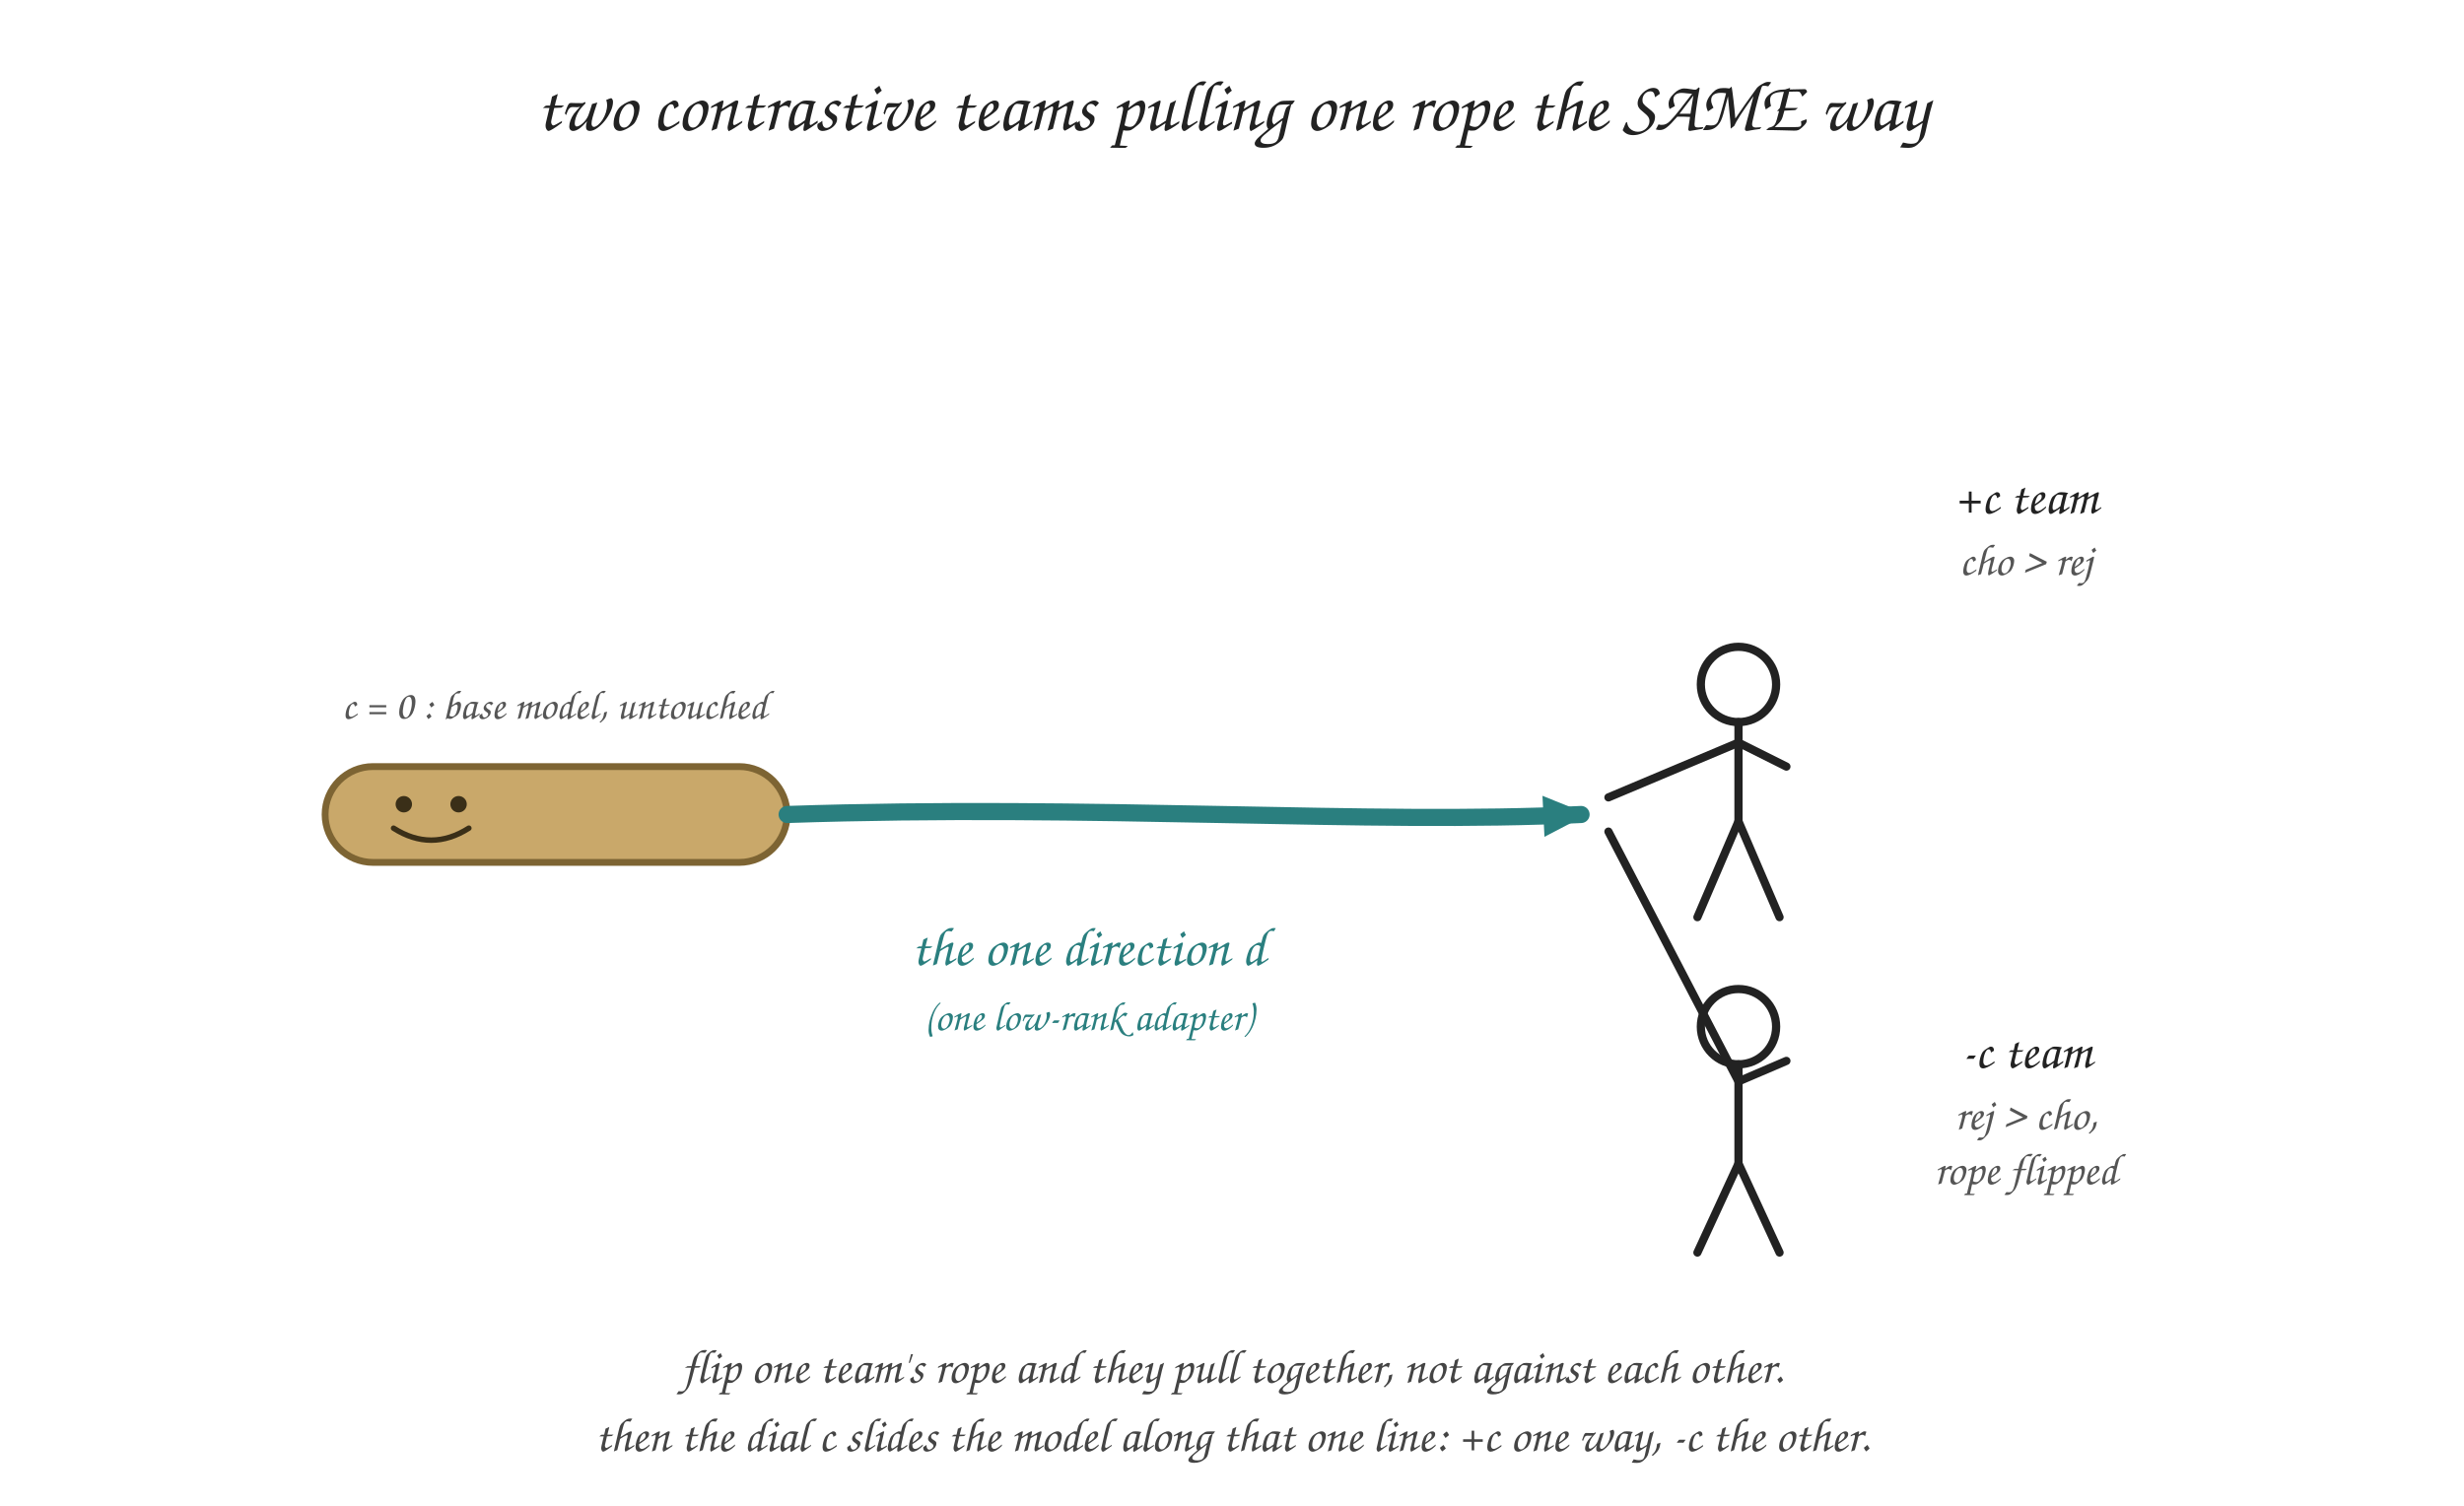
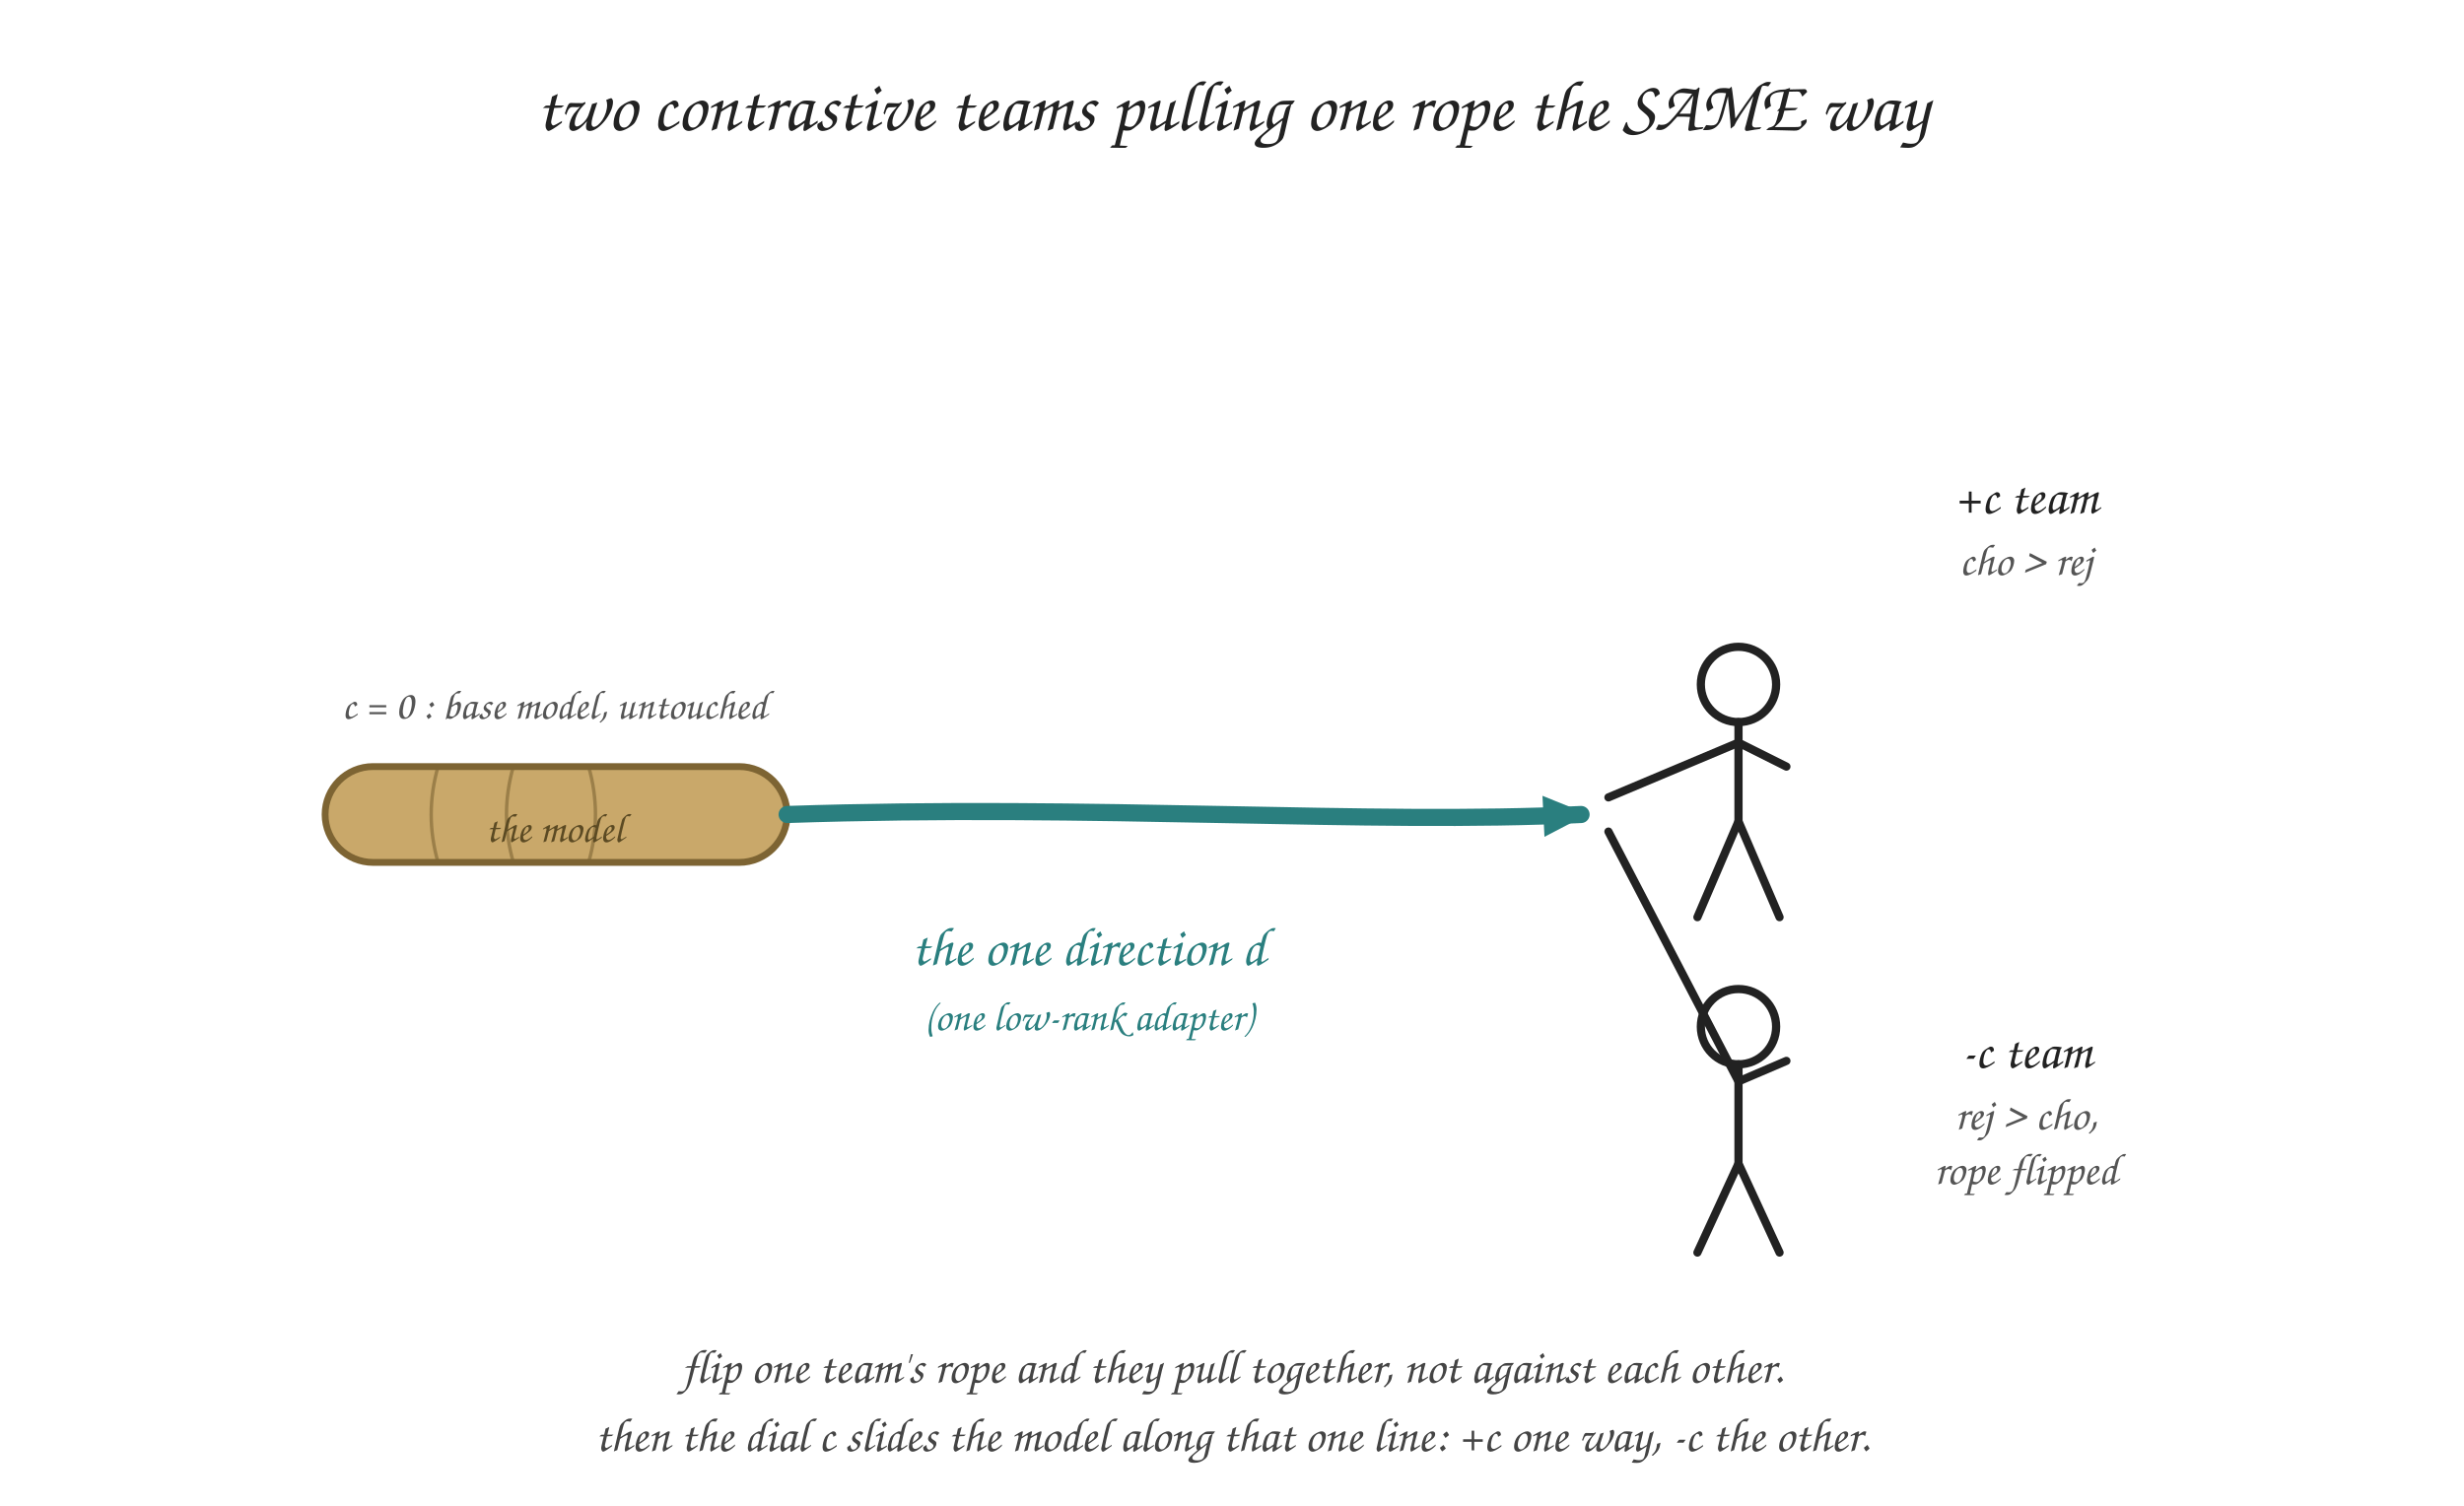
<svg xmlns="http://www.w3.org/2000/svg" viewBox="0 0 720 440" font-family="'Coming Soon','Comic Neue','Comic Sans MS',cursive">
  <defs>
    <marker id="head" markerUnits="userSpaceOnUse" markerWidth="16" markerHeight="14" refX="11" refY="6" orient="auto">
      <path d="M0,0 L13,6 L0,12 Z" fill="#2a7f7f" />
    </marker>
  </defs>
  <text x="360" y="38" text-anchor="middle" font-size="21" fill="#222">two contrastive teams pulling one rope the SAME way</text>
  <text x="162" y="210" text-anchor="middle" font-size="12" fill="#555">c = 0 : base model, untouched</text>
  <rect x="95" y="224" width="135" height="28" rx="14" fill="#c9a86a" stroke="#7d6433" stroke-width="2" />
-   <circle cx="118" cy="235" r="2.4" fill="#3a2f18" />
-   <circle cx="134" cy="235" r="2.4" fill="#3a2f18" />
-   <path d="M115,242 Q126,249 137,242" stroke="#3a2f18" stroke-width="1.6" fill="none" stroke-linecap="round" />
+   <path d="M128,224 Q124,238 128,252 M150,224 Q146,238 150,252 M172,224 Q176,238 172,252" stroke="#7d6433" stroke-width="1" fill="none" opacity="0.6" />
+   <text x="162" y="246" text-anchor="middle" font-size="12" fill="#5b4a23">the model</text>
  <path d="M230,238 C 320,235 400,241 462,238" stroke="#2a7f7f" stroke-width="5" fill="none" stroke-linecap="round" marker-end="url(#head)" />
  <text x="318" y="282" text-anchor="middle" font-size="16" fill="#2a7f7f">the one direction d</text>
  <text x="318" y="301" text-anchor="middle" font-size="12" fill="#2a7f7f">(one low-rank adapter)</text>
  <circle cx="508" cy="200" r="11" fill="none" stroke="#222" stroke-width="2.4" />
  <path d="M508,211 L508,240" stroke="#222" stroke-width="2.4" fill="none" stroke-linecap="round" />
  <path d="M508,217 L470,233 M508,217 L522,224" stroke="#222" stroke-width="2.4" fill="none" stroke-linecap="round" />
  <path d="M508,240 L496,268 M508,240 L520,268" stroke="#222" stroke-width="2.4" fill="none" stroke-linecap="round" />
  <text x="592" y="150" text-anchor="middle" font-size="15" fill="#222">+c team</text>
  <text x="592" y="168" text-anchor="middle" font-size="13" fill="#555">cho &gt; rej</text>
  <circle cx="508" cy="300" r="11" fill="none" stroke="#222" stroke-width="2.4" />
  <path d="M508,311 L508,340" stroke="#222" stroke-width="2.4" fill="none" stroke-linecap="round" />
  <path d="M508,316 L470,243 M508,316 L522,310" stroke="#222" stroke-width="2.4" fill="none" stroke-linecap="round" />
  <path d="M508,340 L496,366 M508,340 L520,366" stroke="#222" stroke-width="2.4" fill="none" stroke-linecap="round" />
  <text x="592" y="312" text-anchor="middle" font-size="15" fill="#222">-c team</text>
  <text x="592" y="330" text-anchor="middle" font-size="13" fill="#555">rej &gt; cho,</text>
  <text x="592" y="346" text-anchor="middle" font-size="13" fill="#555">rope flipped</text>
  <text x="360" y="404" text-anchor="middle" font-size="14" fill="#444">flip one team's rope and they pull together, not against each other.</text>
  <text x="360" y="424" text-anchor="middle" font-size="14" fill="#444">then the dial c slides the model along that one line: +c one way, -c the other.</text>
</svg>
